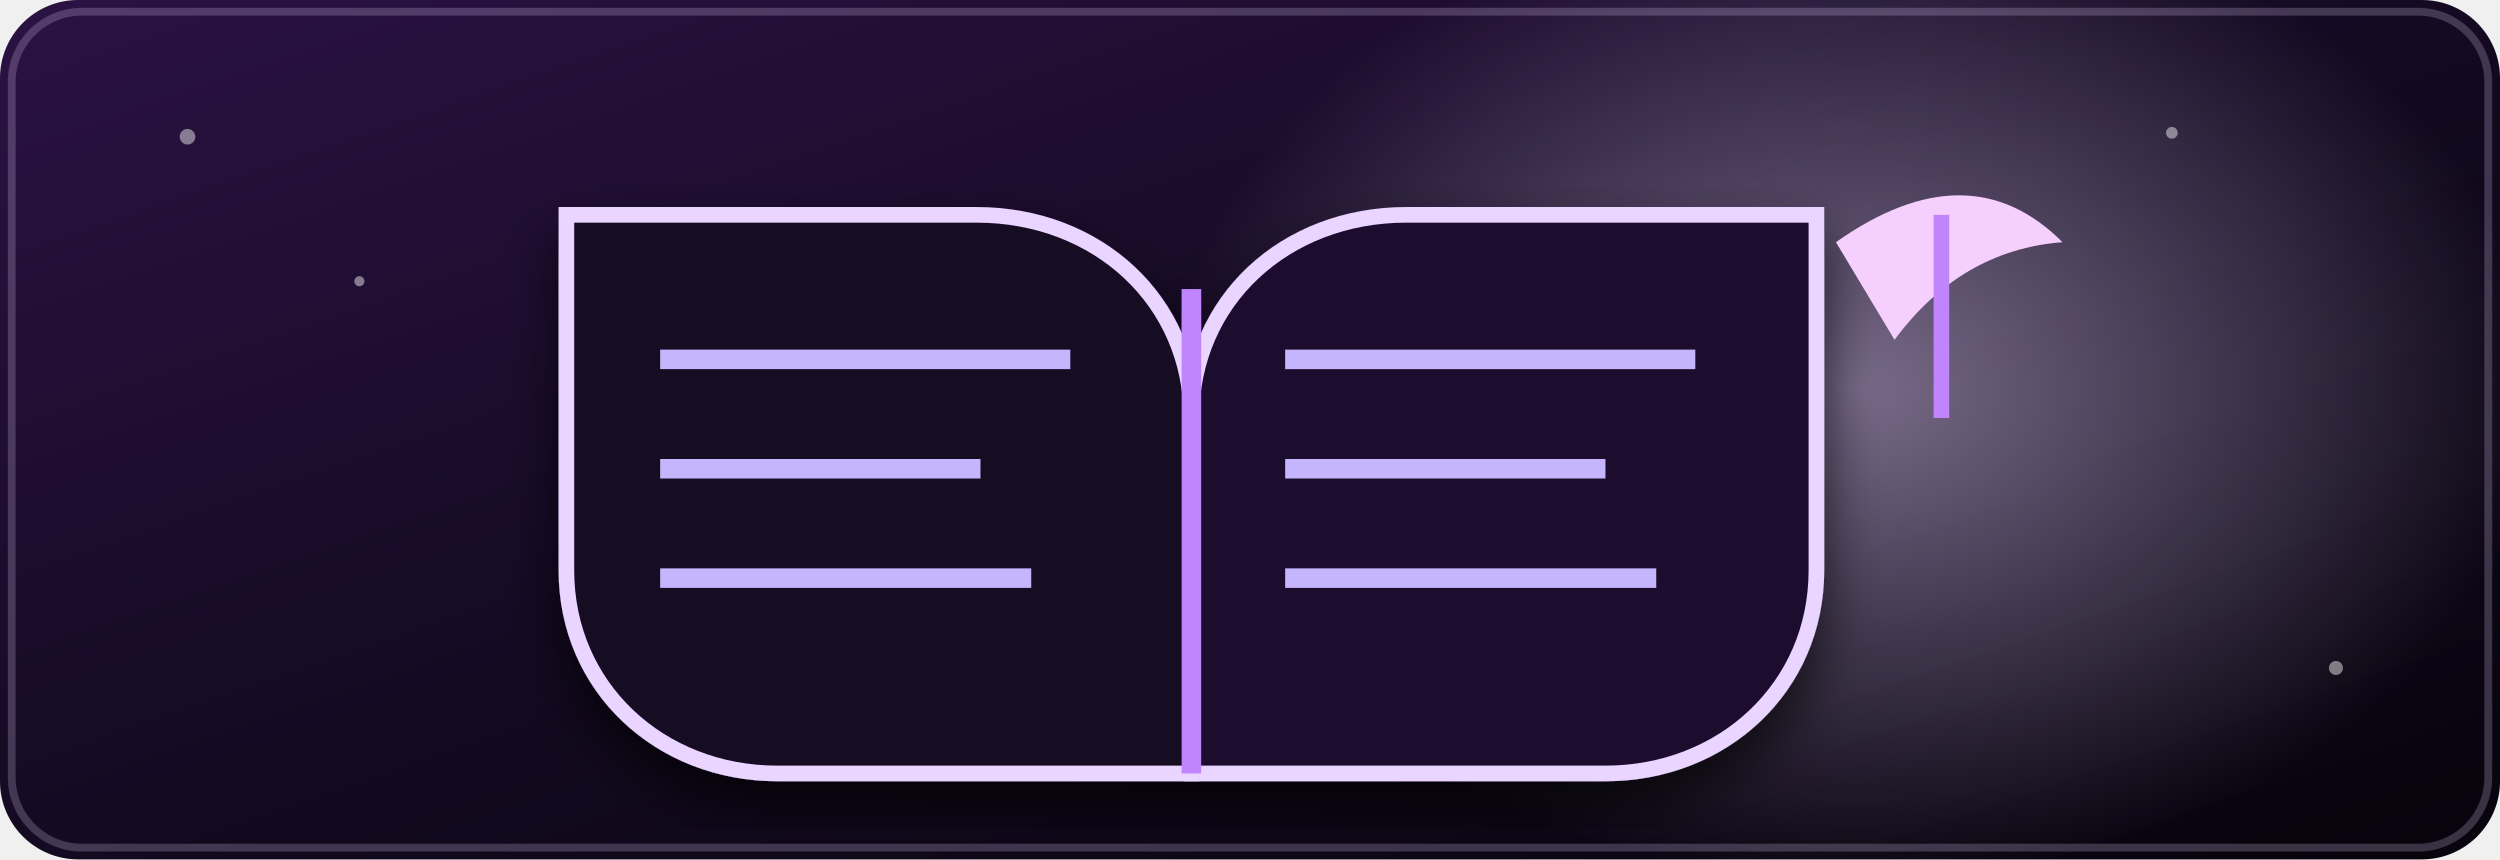
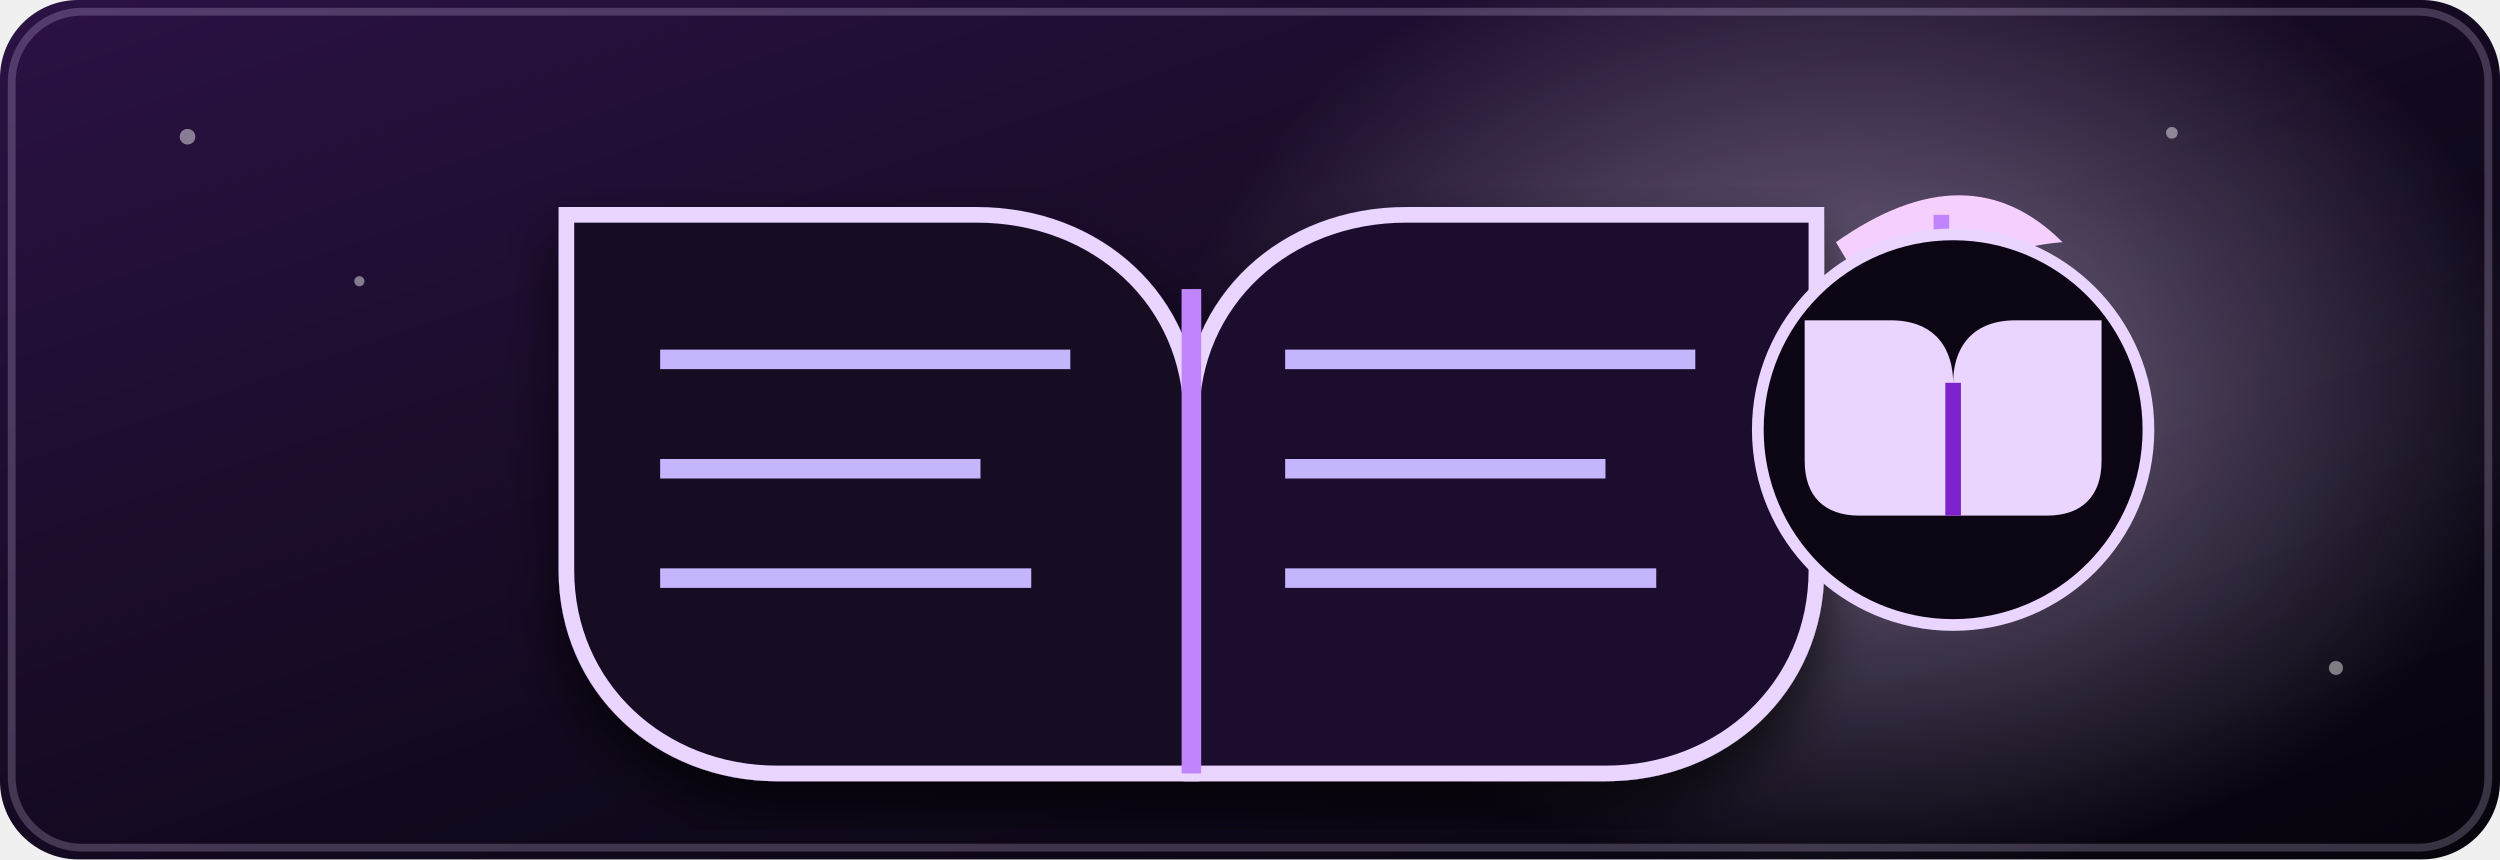
<svg xmlns="http://www.w3.org/2000/svg" viewBox="0 0 640 220" aria-hidden="true">
  <defs>
    <linearGradient id="b" x2="1" y2="1">
      <stop stop-color="#2b1244" />
      <stop offset=".55" stop-color="#12091e" />
      <stop offset="1" stop-color="#07040d" />
    </linearGradient>
    <radialGradient id="g">
      <stop stop-color="#e9d5ff" stop-opacity=".48" />
      <stop offset="1" stop-color="#e9d5ff" stop-opacity="0" />
    </radialGradient>
    <filter id="s">
      <feDropShadow dx="0" dy="7" stdDeviation="7" flood-color="#000" flood-opacity=".7" />
    </filter>
  </defs>
  <rect width="640" height="220" rx="20" fill="url(#b)" />
  <ellipse cx="475" cy="100" rx="175" ry="125" fill="url(#g)" />
  <g fill="#fff" opacity=".45">
    <circle cx="48" cy="35" r="2" />
    <circle cx="92" cy="72" r="1.3" />
    <circle cx="556" cy="34" r="1.5" />
    <circle cx="598" cy="171" r="1.8" />
  </g>
  <g filter="url(#s)">
    <path d="M145 55h105c31 0 55 22 55 52v91h-106c-30 0-54-22-54-52z" fill="#160b24" stroke="#e9d5ff" stroke-width="4" />
    <path d="M305 107c0-30 24-52 55-52h105v91c0 30-24 52-54 52H305z" fill="#1c0d2d" stroke="#e9d5ff" stroke-width="4" />
    <path d="M305 74v124" stroke="#c084fc" stroke-width="5" />
    <g stroke="#c4b5fd" stroke-width="5">
      <path d="M169 92h105M169 120h82M169 148h95M329 92h105M329 120h82M329 148h95" />
    </g>
  </g>
  <path d="M470 62q34-24 58 0-26 2-43 25z" fill="#f5d0fe" />
  <path d="M497 55v52" stroke="#c084fc" stroke-width="4" />
  <rect x="3" y="3" width="634" height="214" rx="18" fill="none" stroke="#e9d5ff" stroke-opacity=".22" stroke-width="2" />
+   <g transform="translate(500 110)">
+     <circle r="50" fill="#0c0614" stroke="#e9d5ff" stroke-width="3" />
+     <path d="M-38-28h22c12 0 16 8 16 16v34h-24c-9 0-14-5-14-14zM38-28H16c-12 0-16 8-16 16v34h24c9 0 14-5 14-14z" fill="#e9d5ff" />
+     <path d="M0-12v34" stroke="#7e22ce" stroke-width="4" />
+   </g>
</svg>
